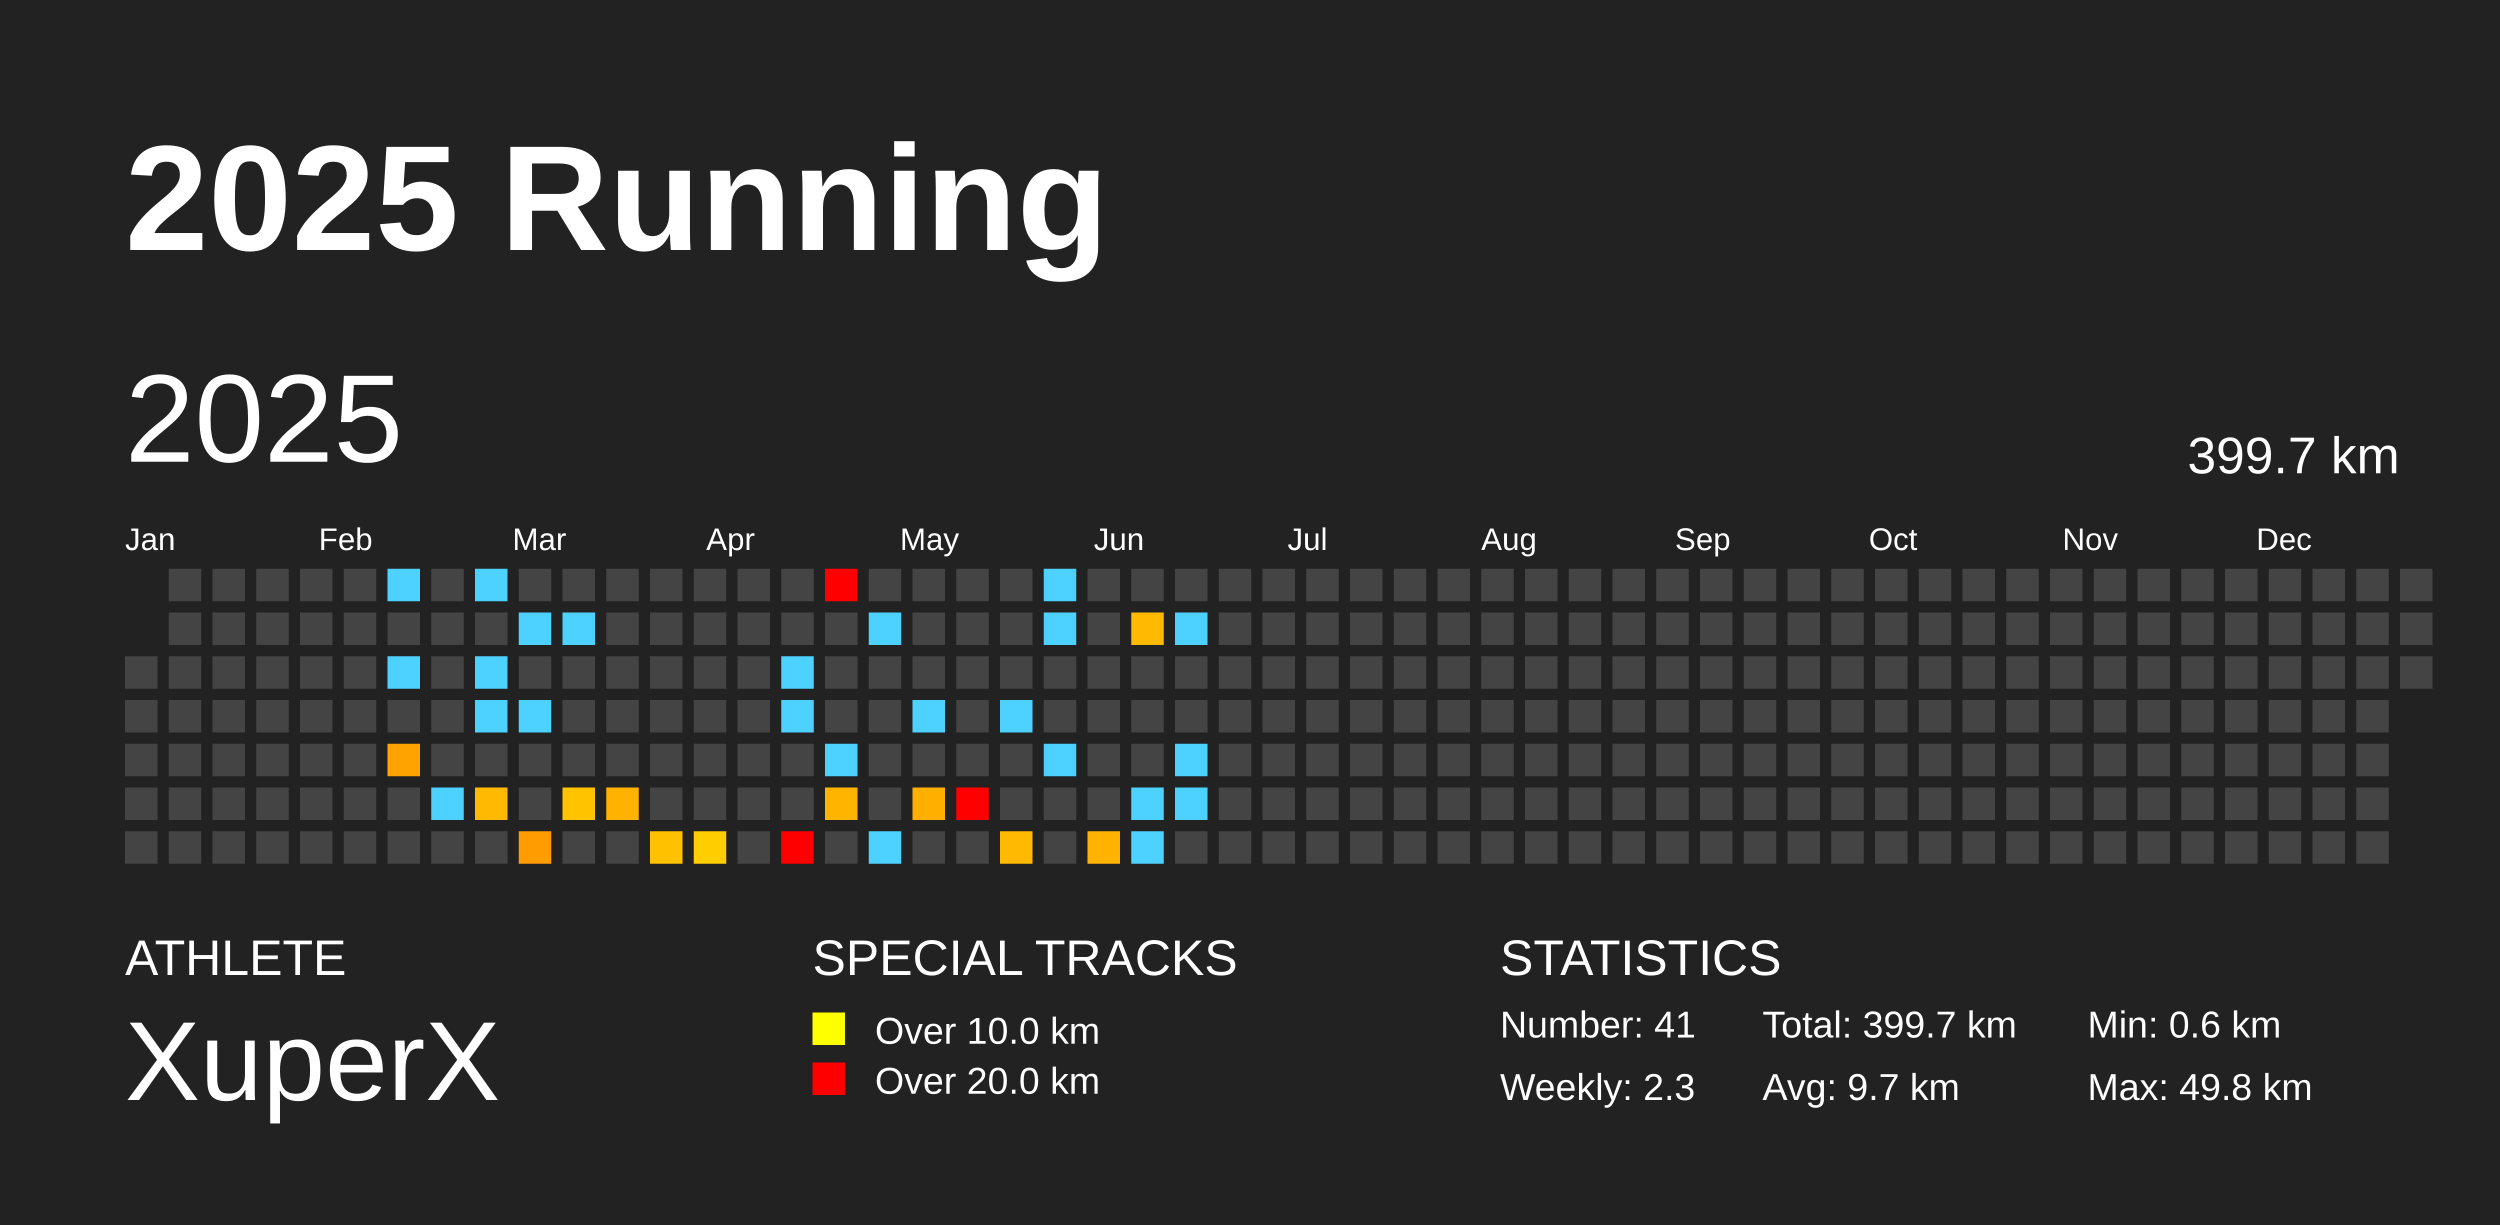
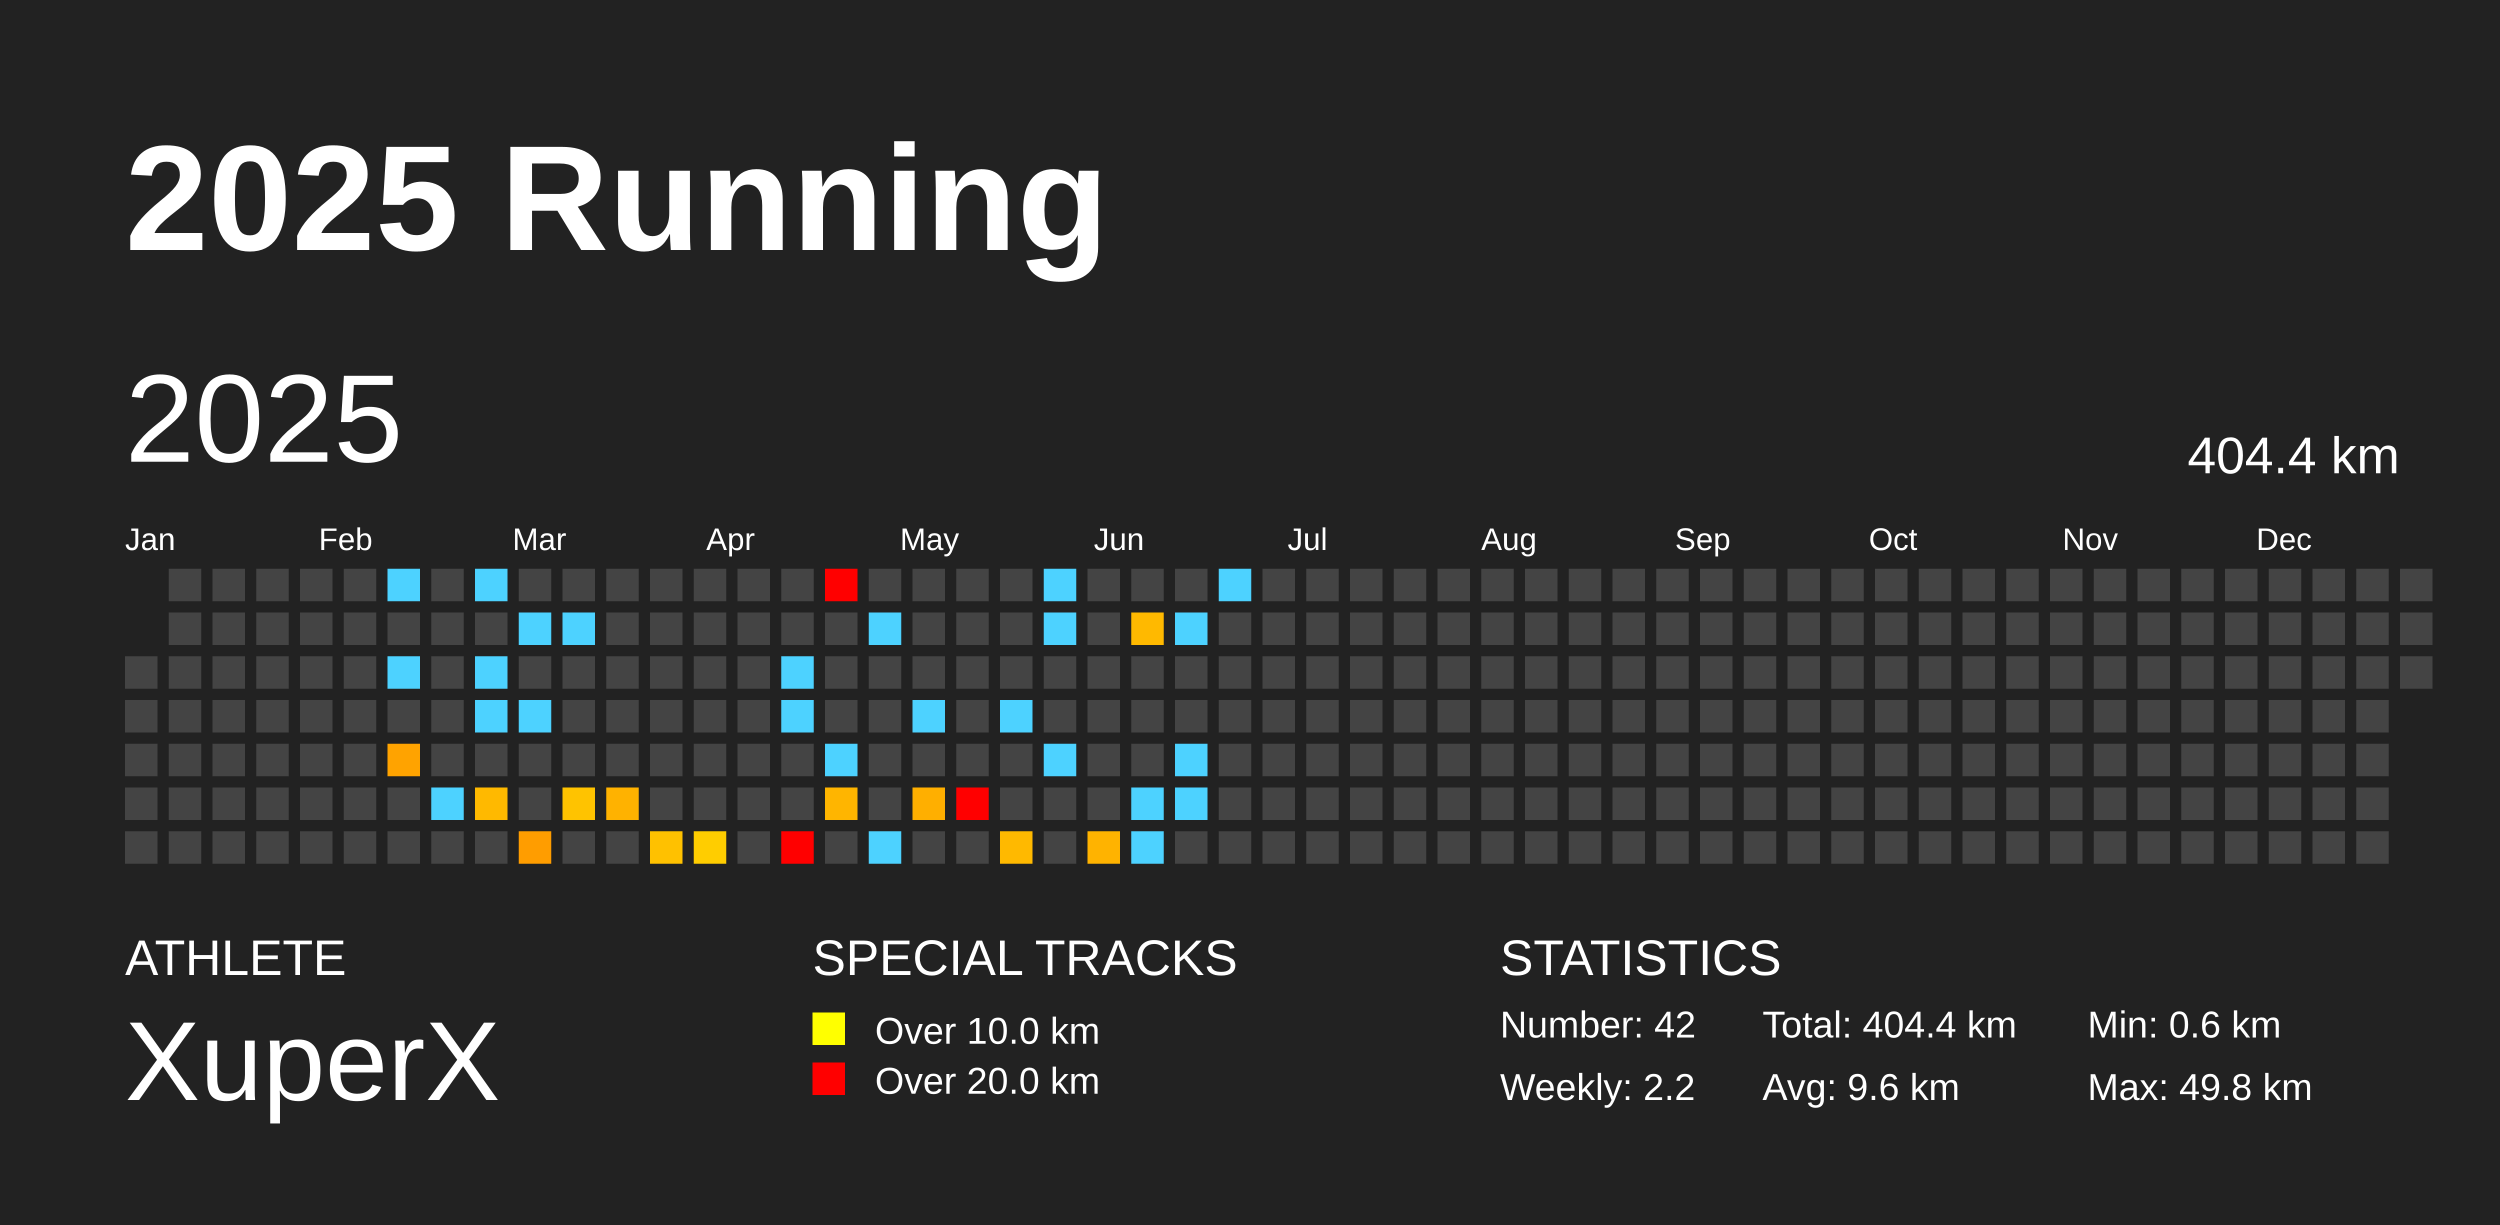
<svg xmlns="http://www.w3.org/2000/svg" baseProfile="full" height="98mm" version="1.1" viewBox="0,0,200,98" width="200mm">
  <defs />
  <rect fill="#222222" height="98" width="200" x="0" y="0" />
  <text fill="#FFFFFF" style="font-size:12px; font-family:Arial; font-weight:bold;" x="10" y="20">2025 Running</text>
  <text fill="#FFFFFF" style="font-size:4px; font-family:Arial" x="10" y="78">ATHLETE</text>
  <text fill="#FFFFFF" style="font-size:9px; font-family:Arial" x="10" y="88">XuperX</text>
  <text fill="#FFFFFF" style="font-size:4px; font-family:Arial" x="65" y="78">SPECIAL TRACKS</text>
  <rect fill="yellow" height="2.6" width="2.6" x="65" y="81" />
  <text fill="#FFFFFF" style="font-size:3px; font-family:Arial" x="70" y="83.5">Over 10.0 km</text>
  <rect fill="red" height="2.6" width="2.6" x="65" y="85" />
  <text fill="#FFFFFF" style="font-size:3px; font-family:Arial" x="70" y="87.5">Over 20.0 km</text>
  <text fill="#FFFFFF" style="font-size:4px; font-family:Arial" x="120" y="78">STATISTICS</text>
-   <text fill="#FFFFFF" style="font-size:3px; font-family:Arial" x="120" y="83">Number: 41</text>
-   <text fill="#FFFFFF" style="font-size:3px; font-family:Arial" x="120" y="88">Weekly: 2.3</text>
-   <text fill="#FFFFFF" style="font-size:3px; font-family:Arial" x="141" y="83">Total: 399.7 km</text>
-   <text fill="#FFFFFF" style="font-size:3px; font-family:Arial" x="141" y="88">Avg: 9.7 km</text>
+   <text fill="#FFFFFF" style="font-size:3px; font-family:Arial" x="120" y="83">Number: 42</text>
+   <text fill="#FFFFFF" style="font-size:3px; font-family:Arial" x="120" y="88">Weekly: 2.2</text>
+   <text fill="#FFFFFF" style="font-size:3px; font-family:Arial" x="141" y="83">Total: 404.4 km</text>
+   <text fill="#FFFFFF" style="font-size:3px; font-family:Arial" x="141" y="88">Avg: 9.6 km</text>
  <text fill="#FFFFFF" style="font-size:3px; font-family:Arial" x="167" y="83">Min: 0.6 km</text>
  <text fill="#FFFFFF" style="font-size:3px; font-family:Arial" x="167" y="88">Max: 49.8 km</text>
  <text dominant-baseline="hanging" fill="#FFFFFF" style="font-size:10.0px; font-family:Arial;" x="10" y="30">2025</text>
-   <text dominant-baseline="hanging" fill="#FFFFFF" style="font-size:4.125px; font-family:Arial;" x="175" y="35">399.7 km</text>
+   <text dominant-baseline="hanging" fill="#FFFFFF" style="font-size:4.125px; font-family:Arial;" x="175" y="35">404.4 km</text>
  <text fill="#FFFFFF" style="font-size:2.5px; font-family:Arial" x="10.0" y="44">Jan</text>
  <text fill="#FFFFFF" style="font-size:2.5px; font-family:Arial" x="25.5" y="44">Feb</text>
  <text fill="#FFFFFF" style="font-size:2.5px; font-family:Arial" x="41.0" y="44">Mar</text>
  <text fill="#FFFFFF" style="font-size:2.5px; font-family:Arial" x="56.5" y="44">Apr</text>
  <text fill="#FFFFFF" style="font-size:2.5px; font-family:Arial" x="72.0" y="44">May</text>
  <text fill="#FFFFFF" style="font-size:2.5px; font-family:Arial" x="87.5" y="44">Jun</text>
  <text fill="#FFFFFF" style="font-size:2.5px; font-family:Arial" x="103.0" y="44">Jul</text>
  <text fill="#FFFFFF" style="font-size:2.5px; font-family:Arial" x="118.5" y="44">Aug</text>
  <text fill="#FFFFFF" style="font-size:2.5px; font-family:Arial" x="134.0" y="44">Sep</text>
  <text fill="#FFFFFF" style="font-size:2.5px; font-family:Arial" x="149.5" y="44">Oct</text>
  <text fill="#FFFFFF" style="font-size:2.5px; font-family:Arial" x="165.0" y="44">Nov</text>
  <text fill="#FFFFFF" style="font-size:2.5px; font-family:Arial" x="180.5" y="44">Dec</text>
  <rect fill="#444444" height="2.6" width="2.6" x="10.0" y="52.5" />
  <rect fill="#444444" height="2.6" width="2.6" x="10.0" y="56.0" />
  <rect fill="#444444" height="2.6" width="2.6" x="10.0" y="59.5" />
  <rect fill="#444444" height="2.6" width="2.6" x="10.0" y="63.0" />
  <rect fill="#444444" height="2.6" width="2.6" x="10.0" y="66.5" />
  <rect fill="#444444" height="2.6" width="2.6" x="13.5" y="45.5" />
  <rect fill="#444444" height="2.6" width="2.6" x="13.5" y="49.0" />
  <rect fill="#444444" height="2.6" width="2.6" x="13.5" y="52.5" />
  <rect fill="#444444" height="2.6" width="2.6" x="13.5" y="56.0" />
  <rect fill="#444444" height="2.6" width="2.6" x="13.5" y="59.5" />
  <rect fill="#444444" height="2.6" width="2.6" x="13.5" y="63.0" />
  <rect fill="#444444" height="2.6" width="2.6" x="13.5" y="66.5" />
  <rect fill="#444444" height="2.6" width="2.6" x="17.0" y="45.5" />
  <rect fill="#444444" height="2.6" width="2.6" x="17.0" y="49.0" />
  <rect fill="#444444" height="2.6" width="2.6" x="17.0" y="52.5" />
  <rect fill="#444444" height="2.6" width="2.6" x="17.0" y="56.0" />
  <rect fill="#444444" height="2.6" width="2.6" x="17.0" y="59.5" />
  <rect fill="#444444" height="2.6" width="2.6" x="17.0" y="63.0" />
  <rect fill="#444444" height="2.6" width="2.6" x="17.0" y="66.5" />
  <rect fill="#444444" height="2.6" width="2.6" x="20.5" y="45.5" />
  <rect fill="#444444" height="2.6" width="2.6" x="20.5" y="49.0" />
  <rect fill="#444444" height="2.6" width="2.6" x="20.5" y="52.5" />
  <rect fill="#444444" height="2.6" width="2.6" x="20.5" y="56.0" />
  <rect fill="#444444" height="2.6" width="2.6" x="20.5" y="59.5" />
  <rect fill="#444444" height="2.6" width="2.6" x="20.5" y="63.0" />
  <rect fill="#444444" height="2.6" width="2.6" x="20.5" y="66.5" />
  <rect fill="#444444" height="2.6" width="2.6" x="24.0" y="45.5" />
  <rect fill="#444444" height="2.6" width="2.6" x="24.0" y="49.0" />
  <rect fill="#444444" height="2.6" width="2.6" x="24.0" y="52.5" />
  <rect fill="#444444" height="2.6" width="2.6" x="24.0" y="56.0" />
  <rect fill="#444444" height="2.6" width="2.6" x="24.0" y="59.5" />
  <rect fill="#444444" height="2.6" width="2.6" x="24.0" y="63.0" />
  <rect fill="#444444" height="2.6" width="2.6" x="24.0" y="66.5" />
  <rect fill="#444444" height="2.6" width="2.6" x="27.5" y="45.5" />
  <rect fill="#444444" height="2.6" width="2.6" x="27.5" y="49.0" />
  <rect fill="#444444" height="2.6" width="2.6" x="27.5" y="52.5" />
  <rect fill="#444444" height="2.6" width="2.6" x="27.5" y="56.0" />
  <rect fill="#444444" height="2.6" width="2.6" x="27.5" y="59.5" />
  <rect fill="#444444" height="2.6" width="2.6" x="27.5" y="63.0" />
  <rect fill="#444444" height="2.6" width="2.6" x="27.5" y="66.5" />
  <rect fill="#4dd2ff" height="2.6" width="2.6" x="31.0" y="45.5" />
  <rect fill="#444444" height="2.6" width="2.6" x="31.0" y="49.0" />
  <rect fill="#4dd2ff" height="2.6" width="2.6" x="31.0" y="52.5" />
  <rect fill="#444444" height="2.6" width="2.6" x="31.0" y="56.0" />
  <rect fill="#ffa300" height="2.6" width="2.6" x="31.0" y="59.5" />
  <rect fill="#444444" height="2.6" width="2.6" x="31.0" y="63.0" />
  <rect fill="#444444" height="2.6" width="2.6" x="31.0" y="66.5" />
  <rect fill="#444444" height="2.6" width="2.6" x="34.5" y="45.5" />
  <rect fill="#444444" height="2.6" width="2.6" x="34.5" y="49.0" />
  <rect fill="#444444" height="2.6" width="2.6" x="34.5" y="52.5" />
  <rect fill="#444444" height="2.6" width="2.6" x="34.5" y="56.0" />
  <rect fill="#444444" height="2.6" width="2.6" x="34.5" y="59.5" />
  <rect fill="#4dd2ff" height="2.6" width="2.6" x="34.5" y="63.0" />
  <rect fill="#444444" height="2.6" width="2.6" x="34.5" y="66.5" />
  <rect fill="#4dd2ff" height="2.6" width="2.6" x="38.0" y="45.5" />
  <rect fill="#444444" height="2.6" width="2.6" x="38.0" y="49.0" />
  <rect fill="#4dd2ff" height="2.6" width="2.6" x="38.0" y="52.5" />
  <rect fill="#4dd2ff" height="2.6" width="2.6" x="38.0" y="56.0" />
  <rect fill="#444444" height="2.6" width="2.6" x="38.0" y="59.5" />
  <rect fill="#ffb900" height="2.6" width="2.6" x="38.0" y="63.0" />
  <rect fill="#444444" height="2.6" width="2.6" x="38.0" y="66.5" />
  <rect fill="#444444" height="2.6" width="2.6" x="41.5" y="45.5" />
  <rect fill="#4dd2ff" height="2.6" width="2.6" x="41.5" y="49.0" />
  <rect fill="#444444" height="2.6" width="2.6" x="41.5" y="52.5" />
  <rect fill="#4dd2ff" height="2.6" width="2.6" x="41.5" y="56.0" />
  <rect fill="#444444" height="2.6" width="2.6" x="41.5" y="59.5" />
  <rect fill="#444444" height="2.6" width="2.6" x="41.5" y="63.0" />
  <rect fill="#ff9d00" height="2.6" width="2.6" x="41.5" y="66.5" />
  <rect fill="#444444" height="2.6" width="2.6" x="45.0" y="45.5" />
  <rect fill="#4dd2ff" height="2.6" width="2.6" x="45.0" y="49.0" />
  <rect fill="#444444" height="2.6" width="2.6" x="45.0" y="52.5" />
  <rect fill="#444444" height="2.6" width="2.6" x="45.0" y="56.0" />
  <rect fill="#444444" height="2.6" width="2.6" x="45.0" y="59.5" />
  <rect fill="#ffc300" height="2.6" width="2.6" x="45.0" y="63.0" />
  <rect fill="#444444" height="2.6" width="2.6" x="45.0" y="66.5" />
  <rect fill="#444444" height="2.6" width="2.6" x="48.5" y="45.5" />
  <rect fill="#444444" height="2.6" width="2.6" x="48.5" y="49.0" />
  <rect fill="#444444" height="2.6" width="2.6" x="48.5" y="52.5" />
  <rect fill="#444444" height="2.6" width="2.6" x="48.5" y="56.0" />
  <rect fill="#444444" height="2.6" width="2.6" x="48.5" y="59.5" />
  <rect fill="#ffb200" height="2.6" width="2.6" x="48.5" y="63.0" />
  <rect fill="#444444" height="2.6" width="2.6" x="48.5" y="66.5" />
  <rect fill="#444444" height="2.6" width="2.6" x="52.0" y="45.5" />
  <rect fill="#444444" height="2.6" width="2.6" x="52.0" y="49.0" />
  <rect fill="#444444" height="2.6" width="2.6" x="52.0" y="52.5" />
  <rect fill="#444444" height="2.6" width="2.6" x="52.0" y="56.0" />
  <rect fill="#444444" height="2.6" width="2.6" x="52.0" y="59.5" />
  <rect fill="#444444" height="2.6" width="2.6" x="52.0" y="63.0" />
  <rect fill="#ffc100" height="2.6" width="2.6" x="52.0" y="66.5" />
  <rect fill="#444444" height="2.6" width="2.6" x="55.5" y="45.5" />
  <rect fill="#444444" height="2.6" width="2.6" x="55.5" y="49.0" />
  <rect fill="#444444" height="2.6" width="2.6" x="55.5" y="52.5" />
  <rect fill="#444444" height="2.6" width="2.6" x="55.5" y="56.0" />
  <rect fill="#444444" height="2.6" width="2.6" x="55.5" y="59.5" />
  <rect fill="#444444" height="2.6" width="2.6" x="55.5" y="63.0" />
  <rect fill="#ffcd00" height="2.6" width="2.6" x="55.5" y="66.5" />
  <rect fill="#444444" height="2.6" width="2.6" x="59.0" y="45.5" />
  <rect fill="#444444" height="2.6" width="2.6" x="59.0" y="49.0" />
  <rect fill="#444444" height="2.6" width="2.6" x="59.0" y="52.5" />
  <rect fill="#444444" height="2.6" width="2.6" x="59.0" y="56.0" />
  <rect fill="#444444" height="2.6" width="2.6" x="59.0" y="59.5" />
  <rect fill="#444444" height="2.6" width="2.6" x="59.0" y="63.0" />
  <rect fill="#444444" height="2.6" width="2.6" x="59.0" y="66.5" />
  <rect fill="#444444" height="2.6" width="2.6" x="62.5" y="45.5" />
  <rect fill="#444444" height="2.6" width="2.6" x="62.5" y="49.0" />
  <rect fill="#4dd2ff" height="2.6" width="2.6" x="62.5" y="52.5" />
  <rect fill="#4dd2ff" height="2.6" width="2.6" x="62.5" y="56.0" />
  <rect fill="#444444" height="2.6" width="2.6" x="62.5" y="59.5" />
  <rect fill="#444444" height="2.6" width="2.6" x="62.5" y="63.0" />
  <rect fill="red" height="2.6" width="2.6" x="62.5" y="66.5" />
  <rect fill="red" height="2.6" width="2.6" x="66.0" y="45.5" />
  <rect fill="#444444" height="2.6" width="2.6" x="66.0" y="49.0" />
  <rect fill="#444444" height="2.6" width="2.6" x="66.0" y="52.5" />
  <rect fill="#444444" height="2.6" width="2.6" x="66.0" y="56.0" />
  <rect fill="#4dd2ff" height="2.6" width="2.6" x="66.0" y="59.5" />
  <rect fill="#ffb500" height="2.6" width="2.6" x="66.0" y="63.0" />
  <rect fill="#444444" height="2.6" width="2.6" x="66.0" y="66.5" />
  <rect fill="#444444" height="2.6" width="2.6" x="69.5" y="45.5" />
  <rect fill="#4dd2ff" height="2.6" width="2.6" x="69.5" y="49.0" />
  <rect fill="#444444" height="2.6" width="2.6" x="69.5" y="52.5" />
  <rect fill="#444444" height="2.6" width="2.6" x="69.5" y="56.0" />
  <rect fill="#444444" height="2.6" width="2.6" x="69.5" y="59.5" />
  <rect fill="#444444" height="2.6" width="2.6" x="69.5" y="63.0" />
  <rect fill="#4dd2ff" height="2.6" width="2.6" x="69.5" y="66.5" />
  <rect fill="#444444" height="2.6" width="2.6" x="73.0" y="45.5" />
  <rect fill="#444444" height="2.6" width="2.6" x="73.0" y="49.0" />
  <rect fill="#444444" height="2.6" width="2.6" x="73.0" y="52.5" />
  <rect fill="#4dd2ff" height="2.6" width="2.6" x="73.0" y="56.0" />
  <rect fill="#444444" height="2.6" width="2.6" x="73.0" y="59.5" />
  <rect fill="#ffaf00" height="2.6" width="2.6" x="73.0" y="63.0" />
  <rect fill="#444444" height="2.6" width="2.6" x="73.0" y="66.5" />
  <rect fill="#444444" height="2.6" width="2.6" x="76.5" y="45.5" />
  <rect fill="#444444" height="2.6" width="2.6" x="76.5" y="49.0" />
  <rect fill="#444444" height="2.6" width="2.6" x="76.5" y="52.5" />
  <rect fill="#444444" height="2.6" width="2.6" x="76.5" y="56.0" />
  <rect fill="#444444" height="2.6" width="2.6" x="76.5" y="59.5" />
  <rect fill="red" height="2.6" width="2.6" x="76.5" y="63.0" />
  <rect fill="#444444" height="2.6" width="2.6" x="76.5" y="66.5" />
  <rect fill="#444444" height="2.6" width="2.6" x="80.0" y="45.5" />
  <rect fill="#444444" height="2.6" width="2.6" x="80.0" y="49.0" />
  <rect fill="#444444" height="2.6" width="2.6" x="80.0" y="52.5" />
  <rect fill="#4dd2ff" height="2.6" width="2.6" x="80.0" y="56.0" />
  <rect fill="#444444" height="2.6" width="2.6" x="80.0" y="59.5" />
  <rect fill="#444444" height="2.6" width="2.6" x="80.0" y="63.0" />
  <rect fill="#ffb900" height="2.6" width="2.6" x="80.0" y="66.5" />
  <rect fill="#4dd2ff" height="2.6" width="2.6" x="83.5" y="45.5" />
  <rect fill="#4dd2ff" height="2.6" width="2.6" x="83.5" y="49.0" />
  <rect fill="#444444" height="2.6" width="2.6" x="83.5" y="52.5" />
  <rect fill="#444444" height="2.6" width="2.6" x="83.5" y="56.0" />
  <rect fill="#4dd2ff" height="2.6" width="2.6" x="83.5" y="59.5" />
  <rect fill="#444444" height="2.6" width="2.6" x="83.5" y="63.0" />
  <rect fill="#444444" height="2.6" width="2.6" x="83.5" y="66.5" />
  <rect fill="#444444" height="2.6" width="2.6" x="87.0" y="45.5" />
  <rect fill="#444444" height="2.6" width="2.6" x="87.0" y="49.0" />
  <rect fill="#444444" height="2.6" width="2.6" x="87.0" y="52.5" />
  <rect fill="#444444" height="2.6" width="2.6" x="87.0" y="56.0" />
  <rect fill="#444444" height="2.6" width="2.6" x="87.0" y="59.5" />
  <rect fill="#444444" height="2.6" width="2.6" x="87.0" y="63.0" />
  <rect fill="#ffb300" height="2.6" width="2.6" x="87.0" y="66.5" />
  <rect fill="#444444" height="2.6" width="2.6" x="90.5" y="45.5" />
  <rect fill="#ffb900" height="2.6" width="2.6" x="90.5" y="49.0" />
  <rect fill="#444444" height="2.6" width="2.6" x="90.5" y="52.5" />
  <rect fill="#444444" height="2.6" width="2.6" x="90.5" y="56.0" />
  <rect fill="#444444" height="2.6" width="2.6" x="90.5" y="59.5" />
  <rect fill="#4dd2ff" height="2.6" width="2.6" x="90.5" y="63.0" />
  <rect fill="#4dd2ff" height="2.6" width="2.6" x="90.5" y="66.5" />
  <rect fill="#444444" height="2.6" width="2.6" x="94.0" y="45.5" />
  <rect fill="#4dd2ff" height="2.6" width="2.6" x="94.0" y="49.0" />
  <rect fill="#444444" height="2.6" width="2.6" x="94.0" y="52.5" />
  <rect fill="#444444" height="2.6" width="2.6" x="94.0" y="56.0" />
  <rect fill="#4dd2ff" height="2.6" width="2.6" x="94.0" y="59.5" />
  <rect fill="#4dd2ff" height="2.6" width="2.6" x="94.0" y="63.0" />
  <rect fill="#444444" height="2.6" width="2.6" x="94.0" y="66.5" />
-   <rect fill="#444444" height="2.6" width="2.6" x="97.5" y="45.5" />
+   <rect fill="#4dd2ff" height="2.6" width="2.6" x="97.5" y="45.5" />
  <rect fill="#444444" height="2.6" width="2.6" x="97.5" y="49.0" />
  <rect fill="#444444" height="2.6" width="2.6" x="97.5" y="52.5" />
  <rect fill="#444444" height="2.6" width="2.6" x="97.5" y="56.0" />
  <rect fill="#444444" height="2.6" width="2.6" x="97.5" y="59.5" />
  <rect fill="#444444" height="2.6" width="2.6" x="97.5" y="63.0" />
  <rect fill="#444444" height="2.6" width="2.6" x="97.5" y="66.5" />
  <rect fill="#444444" height="2.6" width="2.6" x="101.0" y="45.5" />
  <rect fill="#444444" height="2.6" width="2.6" x="101.0" y="49.0" />
  <rect fill="#444444" height="2.6" width="2.6" x="101.0" y="52.5" />
  <rect fill="#444444" height="2.6" width="2.6" x="101.0" y="56.0" />
  <rect fill="#444444" height="2.6" width="2.6" x="101.0" y="59.5" />
  <rect fill="#444444" height="2.6" width="2.6" x="101.0" y="63.0" />
  <rect fill="#444444" height="2.6" width="2.6" x="101.0" y="66.5" />
  <rect fill="#444444" height="2.6" width="2.6" x="104.5" y="45.5" />
  <rect fill="#444444" height="2.6" width="2.6" x="104.5" y="49.0" />
  <rect fill="#444444" height="2.6" width="2.6" x="104.5" y="52.5" />
  <rect fill="#444444" height="2.6" width="2.6" x="104.5" y="56.0" />
  <rect fill="#444444" height="2.6" width="2.6" x="104.5" y="59.5" />
  <rect fill="#444444" height="2.6" width="2.6" x="104.5" y="63.0" />
  <rect fill="#444444" height="2.6" width="2.6" x="104.5" y="66.5" />
  <rect fill="#444444" height="2.6" width="2.6" x="108.0" y="45.5" />
  <rect fill="#444444" height="2.6" width="2.6" x="108.0" y="49.0" />
  <rect fill="#444444" height="2.6" width="2.6" x="108.0" y="52.5" />
  <rect fill="#444444" height="2.6" width="2.6" x="108.0" y="56.0" />
  <rect fill="#444444" height="2.6" width="2.6" x="108.0" y="59.5" />
  <rect fill="#444444" height="2.6" width="2.6" x="108.0" y="63.0" />
  <rect fill="#444444" height="2.6" width="2.6" x="108.0" y="66.5" />
  <rect fill="#444444" height="2.6" width="2.6" x="111.5" y="45.5" />
  <rect fill="#444444" height="2.6" width="2.6" x="111.5" y="49.0" />
  <rect fill="#444444" height="2.6" width="2.6" x="111.5" y="52.5" />
  <rect fill="#444444" height="2.6" width="2.6" x="111.5" y="56.0" />
  <rect fill="#444444" height="2.6" width="2.6" x="111.5" y="59.5" />
  <rect fill="#444444" height="2.6" width="2.6" x="111.5" y="63.0" />
  <rect fill="#444444" height="2.6" width="2.6" x="111.5" y="66.5" />
  <rect fill="#444444" height="2.6" width="2.6" x="115.0" y="45.5" />
  <rect fill="#444444" height="2.6" width="2.6" x="115.0" y="49.0" />
  <rect fill="#444444" height="2.6" width="2.6" x="115.0" y="52.5" />
  <rect fill="#444444" height="2.6" width="2.6" x="115.0" y="56.0" />
  <rect fill="#444444" height="2.6" width="2.6" x="115.0" y="59.5" />
  <rect fill="#444444" height="2.6" width="2.6" x="115.0" y="63.0" />
  <rect fill="#444444" height="2.6" width="2.6" x="115.0" y="66.5" />
  <rect fill="#444444" height="2.6" width="2.6" x="118.5" y="45.5" />
  <rect fill="#444444" height="2.6" width="2.6" x="118.5" y="49.0" />
  <rect fill="#444444" height="2.6" width="2.6" x="118.5" y="52.5" />
  <rect fill="#444444" height="2.6" width="2.6" x="118.5" y="56.0" />
  <rect fill="#444444" height="2.6" width="2.6" x="118.5" y="59.5" />
  <rect fill="#444444" height="2.6" width="2.6" x="118.5" y="63.0" />
  <rect fill="#444444" height="2.6" width="2.6" x="118.5" y="66.5" />
  <rect fill="#444444" height="2.6" width="2.6" x="122.0" y="45.5" />
  <rect fill="#444444" height="2.6" width="2.6" x="122.0" y="49.0" />
  <rect fill="#444444" height="2.6" width="2.6" x="122.0" y="52.5" />
  <rect fill="#444444" height="2.6" width="2.6" x="122.0" y="56.0" />
  <rect fill="#444444" height="2.6" width="2.6" x="122.0" y="59.5" />
  <rect fill="#444444" height="2.6" width="2.6" x="122.0" y="63.0" />
  <rect fill="#444444" height="2.6" width="2.6" x="122.0" y="66.5" />
  <rect fill="#444444" height="2.6" width="2.6" x="125.5" y="45.5" />
  <rect fill="#444444" height="2.6" width="2.6" x="125.5" y="49.0" />
  <rect fill="#444444" height="2.6" width="2.6" x="125.5" y="52.5" />
  <rect fill="#444444" height="2.6" width="2.6" x="125.5" y="56.0" />
  <rect fill="#444444" height="2.6" width="2.6" x="125.5" y="59.5" />
  <rect fill="#444444" height="2.6" width="2.6" x="125.5" y="63.0" />
  <rect fill="#444444" height="2.6" width="2.6" x="125.5" y="66.5" />
  <rect fill="#444444" height="2.6" width="2.6" x="129.0" y="45.5" />
  <rect fill="#444444" height="2.6" width="2.6" x="129.0" y="49.0" />
  <rect fill="#444444" height="2.6" width="2.6" x="129.0" y="52.5" />
  <rect fill="#444444" height="2.6" width="2.6" x="129.0" y="56.0" />
  <rect fill="#444444" height="2.6" width="2.6" x="129.0" y="59.5" />
  <rect fill="#444444" height="2.6" width="2.6" x="129.0" y="63.0" />
  <rect fill="#444444" height="2.6" width="2.6" x="129.0" y="66.5" />
  <rect fill="#444444" height="2.6" width="2.6" x="132.5" y="45.5" />
  <rect fill="#444444" height="2.6" width="2.6" x="132.5" y="49.0" />
  <rect fill="#444444" height="2.6" width="2.6" x="132.5" y="52.5" />
  <rect fill="#444444" height="2.6" width="2.6" x="132.5" y="56.0" />
  <rect fill="#444444" height="2.6" width="2.6" x="132.5" y="59.5" />
  <rect fill="#444444" height="2.6" width="2.6" x="132.5" y="63.0" />
  <rect fill="#444444" height="2.6" width="2.6" x="132.5" y="66.5" />
  <rect fill="#444444" height="2.6" width="2.6" x="136.0" y="45.5" />
  <rect fill="#444444" height="2.6" width="2.6" x="136.0" y="49.0" />
  <rect fill="#444444" height="2.6" width="2.6" x="136.0" y="52.5" />
  <rect fill="#444444" height="2.6" width="2.6" x="136.0" y="56.0" />
  <rect fill="#444444" height="2.6" width="2.6" x="136.0" y="59.5" />
  <rect fill="#444444" height="2.6" width="2.6" x="136.0" y="63.0" />
  <rect fill="#444444" height="2.6" width="2.6" x="136.0" y="66.5" />
  <rect fill="#444444" height="2.6" width="2.6" x="139.5" y="45.5" />
  <rect fill="#444444" height="2.6" width="2.6" x="139.5" y="49.0" />
  <rect fill="#444444" height="2.6" width="2.6" x="139.5" y="52.5" />
  <rect fill="#444444" height="2.6" width="2.6" x="139.5" y="56.0" />
  <rect fill="#444444" height="2.6" width="2.6" x="139.5" y="59.5" />
  <rect fill="#444444" height="2.6" width="2.6" x="139.5" y="63.0" />
  <rect fill="#444444" height="2.6" width="2.6" x="139.5" y="66.5" />
  <rect fill="#444444" height="2.6" width="2.6" x="143.0" y="45.5" />
  <rect fill="#444444" height="2.6" width="2.6" x="143.0" y="49.0" />
  <rect fill="#444444" height="2.6" width="2.6" x="143.0" y="52.5" />
  <rect fill="#444444" height="2.6" width="2.6" x="143.0" y="56.0" />
  <rect fill="#444444" height="2.6" width="2.6" x="143.0" y="59.5" />
  <rect fill="#444444" height="2.6" width="2.6" x="143.0" y="63.0" />
  <rect fill="#444444" height="2.6" width="2.6" x="143.0" y="66.5" />
  <rect fill="#444444" height="2.6" width="2.6" x="146.5" y="45.5" />
  <rect fill="#444444" height="2.6" width="2.6" x="146.5" y="49.0" />
  <rect fill="#444444" height="2.6" width="2.6" x="146.5" y="52.5" />
  <rect fill="#444444" height="2.6" width="2.6" x="146.5" y="56.0" />
  <rect fill="#444444" height="2.6" width="2.6" x="146.5" y="59.5" />
  <rect fill="#444444" height="2.6" width="2.6" x="146.5" y="63.0" />
  <rect fill="#444444" height="2.6" width="2.6" x="146.5" y="66.5" />
  <rect fill="#444444" height="2.6" width="2.6" x="150.0" y="45.5" />
  <rect fill="#444444" height="2.6" width="2.6" x="150.0" y="49.0" />
  <rect fill="#444444" height="2.6" width="2.6" x="150.0" y="52.5" />
  <rect fill="#444444" height="2.6" width="2.6" x="150.0" y="56.0" />
  <rect fill="#444444" height="2.6" width="2.6" x="150.0" y="59.5" />
  <rect fill="#444444" height="2.6" width="2.6" x="150.0" y="63.0" />
  <rect fill="#444444" height="2.6" width="2.6" x="150.0" y="66.5" />
  <rect fill="#444444" height="2.6" width="2.6" x="153.5" y="45.5" />
  <rect fill="#444444" height="2.6" width="2.6" x="153.5" y="49.0" />
  <rect fill="#444444" height="2.6" width="2.6" x="153.5" y="52.5" />
  <rect fill="#444444" height="2.6" width="2.6" x="153.5" y="56.0" />
  <rect fill="#444444" height="2.6" width="2.6" x="153.5" y="59.5" />
  <rect fill="#444444" height="2.6" width="2.6" x="153.5" y="63.0" />
  <rect fill="#444444" height="2.6" width="2.6" x="153.5" y="66.5" />
  <rect fill="#444444" height="2.6" width="2.6" x="157.0" y="45.5" />
  <rect fill="#444444" height="2.6" width="2.6" x="157.0" y="49.0" />
  <rect fill="#444444" height="2.6" width="2.6" x="157.0" y="52.5" />
  <rect fill="#444444" height="2.6" width="2.6" x="157.0" y="56.0" />
  <rect fill="#444444" height="2.6" width="2.6" x="157.0" y="59.5" />
  <rect fill="#444444" height="2.6" width="2.6" x="157.0" y="63.0" />
  <rect fill="#444444" height="2.6" width="2.6" x="157.0" y="66.5" />
  <rect fill="#444444" height="2.6" width="2.6" x="160.5" y="45.5" />
  <rect fill="#444444" height="2.6" width="2.6" x="160.5" y="49.0" />
  <rect fill="#444444" height="2.6" width="2.6" x="160.5" y="52.5" />
  <rect fill="#444444" height="2.6" width="2.6" x="160.5" y="56.0" />
  <rect fill="#444444" height="2.6" width="2.6" x="160.5" y="59.5" />
  <rect fill="#444444" height="2.6" width="2.6" x="160.5" y="63.0" />
  <rect fill="#444444" height="2.6" width="2.6" x="160.5" y="66.5" />
  <rect fill="#444444" height="2.6" width="2.6" x="164.0" y="45.5" />
  <rect fill="#444444" height="2.6" width="2.6" x="164.0" y="49.0" />
  <rect fill="#444444" height="2.6" width="2.6" x="164.0" y="52.5" />
  <rect fill="#444444" height="2.6" width="2.6" x="164.0" y="56.0" />
  <rect fill="#444444" height="2.6" width="2.6" x="164.0" y="59.5" />
  <rect fill="#444444" height="2.6" width="2.6" x="164.0" y="63.0" />
  <rect fill="#444444" height="2.6" width="2.6" x="164.0" y="66.5" />
  <rect fill="#444444" height="2.6" width="2.6" x="167.5" y="45.5" />
  <rect fill="#444444" height="2.6" width="2.6" x="167.5" y="49.0" />
  <rect fill="#444444" height="2.6" width="2.6" x="167.5" y="52.5" />
  <rect fill="#444444" height="2.6" width="2.6" x="167.5" y="56.0" />
  <rect fill="#444444" height="2.6" width="2.6" x="167.5" y="59.5" />
  <rect fill="#444444" height="2.6" width="2.6" x="167.5" y="63.0" />
  <rect fill="#444444" height="2.6" width="2.6" x="167.5" y="66.5" />
  <rect fill="#444444" height="2.6" width="2.6" x="171.0" y="45.5" />
  <rect fill="#444444" height="2.6" width="2.6" x="171.0" y="49.0" />
  <rect fill="#444444" height="2.6" width="2.6" x="171.0" y="52.5" />
  <rect fill="#444444" height="2.6" width="2.6" x="171.0" y="56.0" />
  <rect fill="#444444" height="2.6" width="2.6" x="171.0" y="59.5" />
  <rect fill="#444444" height="2.6" width="2.6" x="171.0" y="63.0" />
  <rect fill="#444444" height="2.6" width="2.6" x="171.0" y="66.5" />
  <rect fill="#444444" height="2.6" width="2.6" x="174.5" y="45.5" />
  <rect fill="#444444" height="2.6" width="2.6" x="174.5" y="49.0" />
  <rect fill="#444444" height="2.6" width="2.6" x="174.5" y="52.5" />
  <rect fill="#444444" height="2.6" width="2.6" x="174.5" y="56.0" />
  <rect fill="#444444" height="2.6" width="2.6" x="174.5" y="59.5" />
  <rect fill="#444444" height="2.6" width="2.6" x="174.5" y="63.0" />
  <rect fill="#444444" height="2.6" width="2.6" x="174.5" y="66.5" />
  <rect fill="#444444" height="2.6" width="2.6" x="178.0" y="45.5" />
  <rect fill="#444444" height="2.6" width="2.6" x="178.0" y="49.0" />
  <rect fill="#444444" height="2.6" width="2.6" x="178.0" y="52.5" />
  <rect fill="#444444" height="2.6" width="2.6" x="178.0" y="56.0" />
  <rect fill="#444444" height="2.6" width="2.6" x="178.0" y="59.5" />
  <rect fill="#444444" height="2.6" width="2.6" x="178.0" y="63.0" />
  <rect fill="#444444" height="2.6" width="2.6" x="178.0" y="66.5" />
  <rect fill="#444444" height="2.6" width="2.6" x="181.5" y="45.5" />
  <rect fill="#444444" height="2.6" width="2.6" x="181.5" y="49.0" />
  <rect fill="#444444" height="2.6" width="2.6" x="181.5" y="52.5" />
  <rect fill="#444444" height="2.6" width="2.6" x="181.5" y="56.0" />
  <rect fill="#444444" height="2.6" width="2.6" x="181.5" y="59.5" />
  <rect fill="#444444" height="2.6" width="2.6" x="181.5" y="63.0" />
  <rect fill="#444444" height="2.6" width="2.6" x="181.5" y="66.5" />
  <rect fill="#444444" height="2.6" width="2.6" x="185.0" y="45.5" />
  <rect fill="#444444" height="2.6" width="2.6" x="185.0" y="49.0" />
  <rect fill="#444444" height="2.6" width="2.6" x="185.0" y="52.5" />
  <rect fill="#444444" height="2.6" width="2.6" x="185.0" y="56.0" />
  <rect fill="#444444" height="2.6" width="2.6" x="185.0" y="59.5" />
  <rect fill="#444444" height="2.6" width="2.6" x="185.0" y="63.0" />
  <rect fill="#444444" height="2.6" width="2.6" x="185.0" y="66.5" />
  <rect fill="#444444" height="2.6" width="2.6" x="188.5" y="45.5" />
  <rect fill="#444444" height="2.6" width="2.6" x="188.5" y="49.0" />
  <rect fill="#444444" height="2.6" width="2.6" x="188.5" y="52.5" />
  <rect fill="#444444" height="2.6" width="2.6" x="188.5" y="56.0" />
  <rect fill="#444444" height="2.6" width="2.6" x="188.5" y="59.5" />
  <rect fill="#444444" height="2.6" width="2.6" x="188.5" y="63.0" />
  <rect fill="#444444" height="2.6" width="2.6" x="188.5" y="66.5" />
  <rect fill="#444444" height="2.6" width="2.6" x="192.0" y="45.5" />
  <rect fill="#444444" height="2.6" width="2.6" x="192.0" y="49.0" />
  <rect fill="#444444" height="2.6" width="2.6" x="192.0" y="52.5" />
</svg>
